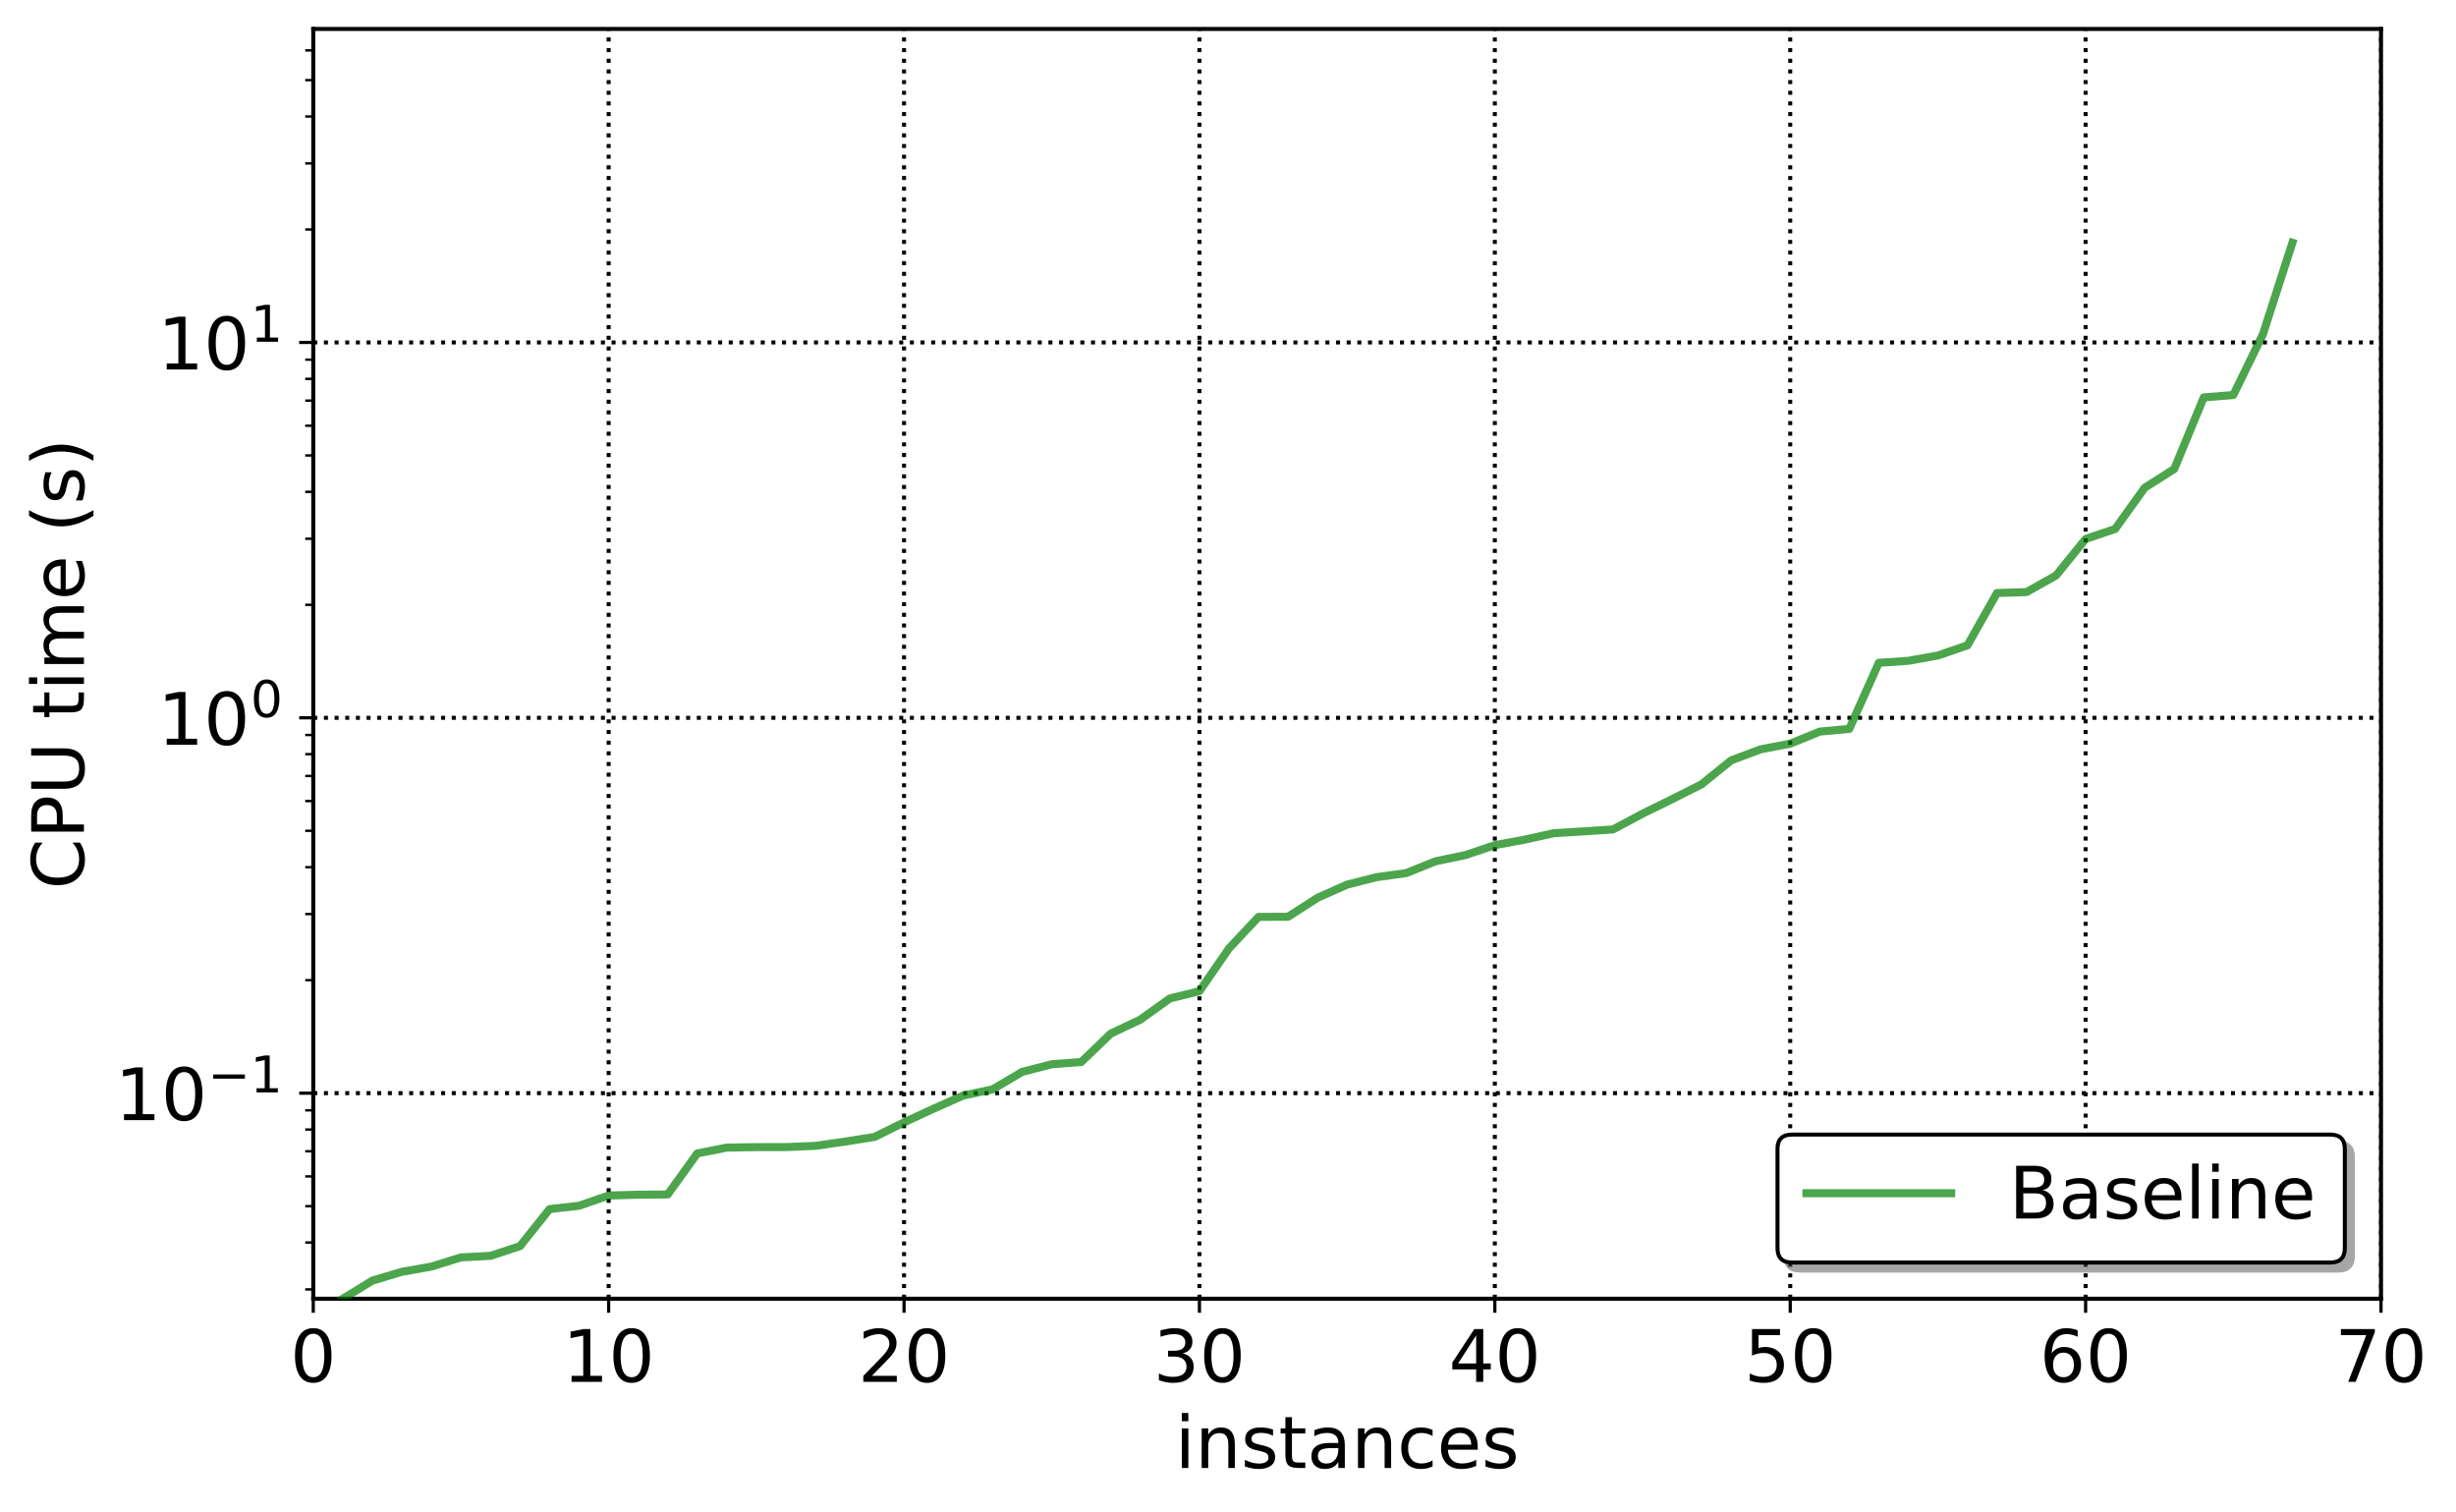
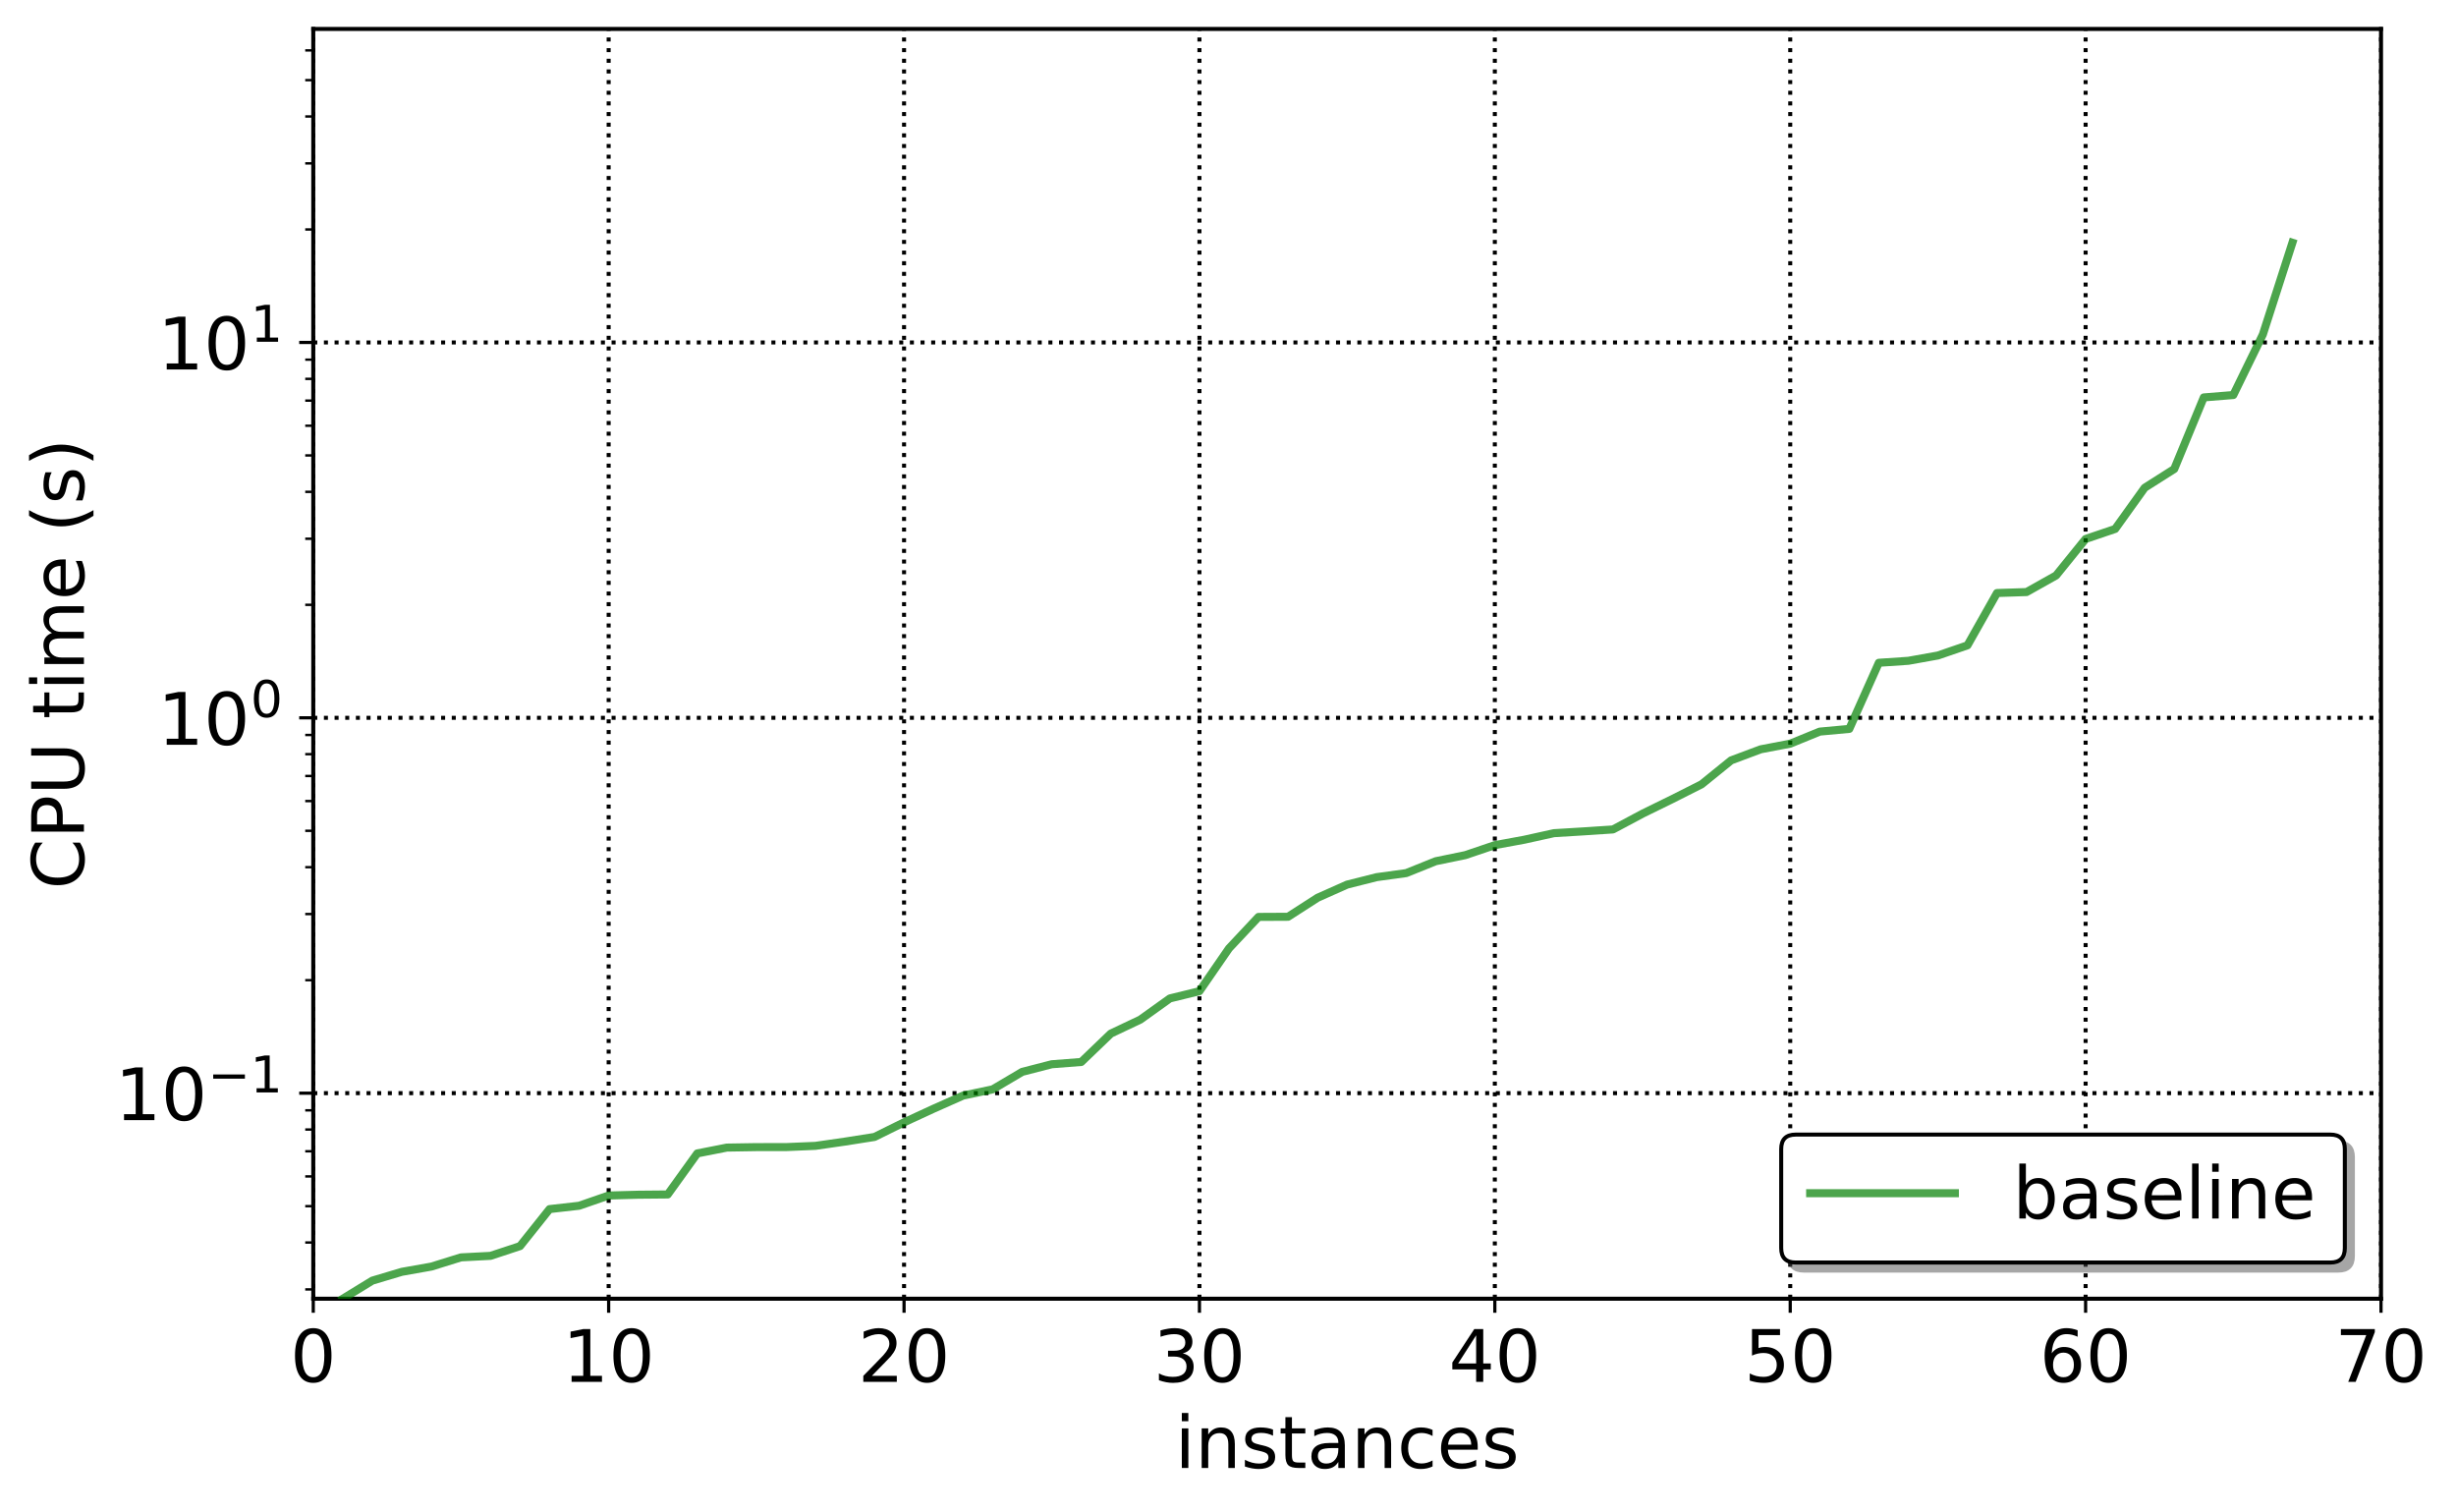
<svg xmlns="http://www.w3.org/2000/svg" xmlns:xlink="http://www.w3.org/1999/xlink" width="610.899pt" height="376.061pt" viewBox="0 0 610.899 376.061" version="1.1">
  <defs>
    <style type="text/css">*{stroke-linejoin: round; stroke-linecap: butt}</style>
  </defs>
  <g id="figure_1">
    <g id="patch_1">
      <path d="M 0 376.061  L 610.899 376.061  L 610.899 0  L 0 0  z " style="fill: #ffffff" />
    </g>
    <g id="axes_1">
      <g id="patch_2">
        <path d="M 77.921 323.02  L 592.247 323.02  L 592.247 7.2  L 77.921 7.2  z " style="fill: #ffffff" />
      </g>
      <g id="matplotlib.axis_1">
        <g id="xtick_1">
          <g id="line2d_1">
-             <path d="M 77.921 323.02  L 77.921 7.2  " clip-path="url(#p4e77ed7737)" style="fill: none; stroke-dasharray: 1,1.65; stroke-dashoffset: 0; stroke: #000000" />
+             <path d="M 77.921 323.02  L 77.921 7.2  " clip-path="url(#pea2ced99a5)" style="fill: none; stroke-dasharray: 1,1.65; stroke-dashoffset: 0; stroke: #000000" />
          </g>
          <g id="line2d_2">
            <defs>
-               <path id="m5b7784ff4d" d="M 0 0  L 0 3.5  " style="stroke: #000000; stroke-width: 0.8" />
+               <path id="m4c59e2d3a0" d="M 0 0  L 0 3.5  " style="stroke: #000000; stroke-width: 0.8" />
            </defs>
            <g>
-               <use xlink:href="#m5b7784ff4d" x="77.921" y="323.02" style="stroke: #000000; stroke-width: 0.8" />
+               <use xlink:href="#m4c59e2d3a0" x="77.921" y="323.02" style="stroke: #000000; stroke-width: 0.8" />
            </g>
          </g>
          <g id="text_1">
            <g transform="translate(72.19437 343.6973) scale(0.18 -0.18)">
              <defs>
                <path id="DejaVuSans-30" d="M 2034 4250  Q 1547 4250 1301 3770  Q 1056 3291 1056 2328  Q 1056 1369 1301 889  Q 1547 409 2034 409  Q 2525 409 2770 889  Q 3016 1369 3016 2328  Q 3016 3291 2770 3770  Q 2525 4250 2034 4250  z M 2034 4750  Q 2819 4750 3233 4129  Q 3647 3509 3647 2328  Q 3647 1150 3233 529  Q 2819 -91 2034 -91  Q 1250 -91 836 529  Q 422 1150 422 2328  Q 422 3509 836 4129  Q 1250 4750 2034 4750  z " transform="scale(0.015625)" />
              </defs>
              <use xlink:href="#DejaVuSans-30" />
            </g>
          </g>
        </g>
        <g id="xtick_2">
          <g id="line2d_3">
-             <path d="M 151.396 323.02  L 151.396 7.2  " clip-path="url(#p4e77ed7737)" style="fill: none; stroke-dasharray: 1,1.65; stroke-dashoffset: 0; stroke: #000000" />
+             <path d="M 151.396 323.02  L 151.396 7.2  " clip-path="url(#pea2ced99a5)" style="fill: none; stroke-dasharray: 1,1.65; stroke-dashoffset: 0; stroke: #000000" />
          </g>
          <g id="line2d_4">
            <g>
-               <use xlink:href="#m5b7784ff4d" x="151.396" y="323.02" style="stroke: #000000; stroke-width: 0.8" />
+               <use xlink:href="#m4c59e2d3a0" x="151.396" y="323.02" style="stroke: #000000; stroke-width: 0.8" />
            </g>
          </g>
          <g id="text_2">
            <g transform="translate(139.9433 343.6973) scale(0.18 -0.18)">
              <defs>
                <path id="DejaVuSans-31" d="M 794 531  L 1825 531  L 1825 4091  L 703 3866  L 703 4441  L 1819 4666  L 2450 4666  L 2450 531  L 3481 531  L 3481 0  L 794 0  L 794 531  z " transform="scale(0.015625)" />
              </defs>
              <use xlink:href="#DejaVuSans-31" />
              <use xlink:href="#DejaVuSans-30" x="63.623" />
            </g>
          </g>
        </g>
        <g id="xtick_3">
          <g id="line2d_5">
-             <path d="M 224.871 323.02  L 224.871 7.2  " clip-path="url(#p4e77ed7737)" style="fill: none; stroke-dasharray: 1,1.65; stroke-dashoffset: 0; stroke: #000000" />
+             <path d="M 224.871 323.02  L 224.871 7.2  " clip-path="url(#pea2ced99a5)" style="fill: none; stroke-dasharray: 1,1.65; stroke-dashoffset: 0; stroke: #000000" />
          </g>
          <g id="line2d_6">
            <g>
-               <use xlink:href="#m5b7784ff4d" x="224.871" y="323.02" style="stroke: #000000; stroke-width: 0.8" />
+               <use xlink:href="#m4c59e2d3a0" x="224.871" y="323.02" style="stroke: #000000; stroke-width: 0.8" />
            </g>
          </g>
          <g id="text_3">
            <g transform="translate(213.4184 343.6973) scale(0.18 -0.18)">
              <defs>
                <path id="DejaVuSans-32" d="M 1228 531  L 3431 531  L 3431 0  L 469 0  L 469 531  Q 828 903 1448 1529  Q 2069 2156 2228 2338  Q 2531 2678 2651 2914  Q 2772 3150 2772 3378  Q 2772 3750 2511 3984  Q 2250 4219 1831 4219  Q 1534 4219 1204 4116  Q 875 4013 500 3803  L 500 4441  Q 881 4594 1212 4672  Q 1544 4750 1819 4750  Q 2544 4750 2975 4387  Q 3406 4025 3406 3419  Q 3406 3131 3298 2873  Q 3191 2616 2906 2266  Q 2828 2175 2409 1742  Q 1991 1309 1228 531  z " transform="scale(0.015625)" />
              </defs>
              <use xlink:href="#DejaVuSans-32" />
              <use xlink:href="#DejaVuSans-30" x="63.623" />
            </g>
          </g>
        </g>
        <g id="xtick_4">
          <g id="line2d_7">
-             <path d="M 298.346 323.02  L 298.346 7.2  " clip-path="url(#p4e77ed7737)" style="fill: none; stroke-dasharray: 1,1.65; stroke-dashoffset: 0; stroke: #000000" />
+             <path d="M 298.346 323.02  L 298.346 7.2  " clip-path="url(#pea2ced99a5)" style="fill: none; stroke-dasharray: 1,1.65; stroke-dashoffset: 0; stroke: #000000" />
          </g>
          <g id="line2d_8">
            <g>
-               <use xlink:href="#m5b7784ff4d" x="298.346" y="323.02" style="stroke: #000000; stroke-width: 0.8" />
+               <use xlink:href="#m4c59e2d3a0" x="298.346" y="323.02" style="stroke: #000000; stroke-width: 0.8" />
            </g>
          </g>
          <g id="text_4">
            <g transform="translate(286.8935 343.6973) scale(0.18 -0.18)">
              <defs>
                <path id="DejaVuSans-33" d="M 2597 2516  Q 3050 2419 3304 2112  Q 3559 1806 3559 1356  Q 3559 666 3084 287  Q 2609 -91 1734 -91  Q 1441 -91 1130 -33  Q 819 25 488 141  L 488 750  Q 750 597 1062 519  Q 1375 441 1716 441  Q 2309 441 2620 675  Q 2931 909 2931 1356  Q 2931 1769 2642 2001  Q 2353 2234 1838 2234  L 1294 2234  L 1294 2753  L 1863 2753  Q 2328 2753 2575 2939  Q 2822 3125 2822 3475  Q 2822 3834 2567 4026  Q 2313 4219 1838 4219  Q 1578 4219 1281 4162  Q 984 4106 628 3988  L 628 4550  Q 988 4650 1302 4700  Q 1616 4750 1894 4750  Q 2613 4750 3031 4423  Q 3450 4097 3450 3541  Q 3450 3153 3228 2886  Q 3006 2619 2597 2516  z " transform="scale(0.015625)" />
              </defs>
              <use xlink:href="#DejaVuSans-33" />
              <use xlink:href="#DejaVuSans-30" x="63.623" />
            </g>
          </g>
        </g>
        <g id="xtick_5">
          <g id="line2d_9">
-             <path d="M 371.821 323.02  L 371.821 7.2  " clip-path="url(#p4e77ed7737)" style="fill: none; stroke-dasharray: 1,1.65; stroke-dashoffset: 0; stroke: #000000" />
+             <path d="M 371.821 323.02  L 371.821 7.2  " clip-path="url(#pea2ced99a5)" style="fill: none; stroke-dasharray: 1,1.65; stroke-dashoffset: 0; stroke: #000000" />
          </g>
          <g id="line2d_10">
            <g>
-               <use xlink:href="#m5b7784ff4d" x="371.821" y="323.02" style="stroke: #000000; stroke-width: 0.8" />
+               <use xlink:href="#m4c59e2d3a0" x="371.821" y="323.02" style="stroke: #000000; stroke-width: 0.8" />
            </g>
          </g>
          <g id="text_5">
            <g transform="translate(360.3686 343.6973) scale(0.18 -0.18)">
              <defs>
                <path id="DejaVuSans-34" d="M 2419 4116  L 825 1625  L 2419 1625  L 2419 4116  z M 2253 4666  L 3047 4666  L 3047 1625  L 3713 1625  L 3713 1100  L 3047 1100  L 3047 0  L 2419 0  L 2419 1100  L 313 1100  L 313 1709  L 2253 4666  z " transform="scale(0.015625)" />
              </defs>
              <use xlink:href="#DejaVuSans-34" />
              <use xlink:href="#DejaVuSans-30" x="63.623" />
            </g>
          </g>
        </g>
        <g id="xtick_6">
          <g id="line2d_11">
-             <path d="M 445.296 323.02  L 445.296 7.2  " clip-path="url(#p4e77ed7737)" style="fill: none; stroke-dasharray: 1,1.65; stroke-dashoffset: 0; stroke: #000000" />
+             <path d="M 445.296 323.02  L 445.296 7.2  " clip-path="url(#pea2ced99a5)" style="fill: none; stroke-dasharray: 1,1.65; stroke-dashoffset: 0; stroke: #000000" />
          </g>
          <g id="line2d_12">
            <g>
-               <use xlink:href="#m5b7784ff4d" x="445.296" y="323.02" style="stroke: #000000; stroke-width: 0.8" />
+               <use xlink:href="#m4c59e2d3a0" x="445.296" y="323.02" style="stroke: #000000; stroke-width: 0.8" />
            </g>
          </g>
          <g id="text_6">
            <g transform="translate(433.8438 343.6973) scale(0.18 -0.18)">
              <defs>
                <path id="DejaVuSans-35" d="M 691 4666  L 3169 4666  L 3169 4134  L 1269 4134  L 1269 2991  Q 1406 3038 1543 3061  Q 1681 3084 1819 3084  Q 2600 3084 3056 2656  Q 3513 2228 3513 1497  Q 3513 744 3044 326  Q 2575 -91 1722 -91  Q 1428 -91 1123 -41  Q 819 9 494 109  L 494 744  Q 775 591 1075 516  Q 1375 441 1709 441  Q 2250 441 2565 725  Q 2881 1009 2881 1497  Q 2881 1984 2565 2268  Q 2250 2553 1709 2553  Q 1456 2553 1204 2497  Q 953 2441 691 2322  L 691 4666  z " transform="scale(0.015625)" />
              </defs>
              <use xlink:href="#DejaVuSans-35" />
              <use xlink:href="#DejaVuSans-30" x="63.623" />
            </g>
          </g>
        </g>
        <g id="xtick_7">
          <g id="line2d_13">
-             <path d="M 518.771 323.02  L 518.771 7.2  " clip-path="url(#p4e77ed7737)" style="fill: none; stroke-dasharray: 1,1.65; stroke-dashoffset: 0; stroke: #000000" />
+             <path d="M 518.771 323.02  L 518.771 7.2  " clip-path="url(#pea2ced99a5)" style="fill: none; stroke-dasharray: 1,1.65; stroke-dashoffset: 0; stroke: #000000" />
          </g>
          <g id="line2d_14">
            <g>
-               <use xlink:href="#m5b7784ff4d" x="518.771" y="323.02" style="stroke: #000000; stroke-width: 0.8" />
+               <use xlink:href="#m4c59e2d3a0" x="518.771" y="323.02" style="stroke: #000000; stroke-width: 0.8" />
            </g>
          </g>
          <g id="text_7">
            <g transform="translate(507.3189 343.6973) scale(0.18 -0.18)">
              <defs>
                <path id="DejaVuSans-36" d="M 2113 2584  Q 1688 2584 1439 2293  Q 1191 2003 1191 1497  Q 1191 994 1439 701  Q 1688 409 2113 409  Q 2538 409 2786 701  Q 3034 994 3034 1497  Q 3034 2003 2786 2293  Q 2538 2584 2113 2584  z M 3366 4563  L 3366 3988  Q 3128 4100 2886 4159  Q 2644 4219 2406 4219  Q 1781 4219 1451 3797  Q 1122 3375 1075 2522  Q 1259 2794 1537 2939  Q 1816 3084 2150 3084  Q 2853 3084 3261 2657  Q 3669 2231 3669 1497  Q 3669 778 3244 343  Q 2819 -91 2113 -91  Q 1303 -91 875 529  Q 447 1150 447 2328  Q 447 3434 972 4092  Q 1497 4750 2381 4750  Q 2619 4750 2861 4703  Q 3103 4656 3366 4563  z " transform="scale(0.015625)" />
              </defs>
              <use xlink:href="#DejaVuSans-36" />
              <use xlink:href="#DejaVuSans-30" x="63.623" />
            </g>
          </g>
        </g>
        <g id="xtick_8">
          <g id="line2d_15">
-             <path d="M 592.247 323.02  L 592.247 7.2  " clip-path="url(#p4e77ed7737)" style="fill: none; stroke-dasharray: 1,1.65; stroke-dashoffset: 0; stroke: #000000" />
+             <path d="M 592.247 323.02  L 592.247 7.2  " clip-path="url(#pea2ced99a5)" style="fill: none; stroke-dasharray: 1,1.65; stroke-dashoffset: 0; stroke: #000000" />
          </g>
          <g id="line2d_16">
            <g>
-               <use xlink:href="#m5b7784ff4d" x="592.247" y="323.02" style="stroke: #000000; stroke-width: 0.8" />
+               <use xlink:href="#m4c59e2d3a0" x="592.247" y="323.02" style="stroke: #000000; stroke-width: 0.8" />
            </g>
          </g>
          <g id="text_8">
            <g transform="translate(580.794 343.6973) scale(0.18 -0.18)">
              <defs>
                <path id="DejaVuSans-37" d="M 525 4666  L 3525 4666  L 3525 4397  L 1831 0  L 1172 0  L 2766 4134  L 525 4134  L 525 4666  z " transform="scale(0.015625)" />
              </defs>
              <use xlink:href="#DejaVuSans-37" />
              <use xlink:href="#DejaVuSans-30" x="63.623" />
            </g>
          </g>
        </g>
        <g id="text_9">
          <g transform="translate(292.2689 365.1179) scale(0.18 -0.18)">
            <defs>
              <path id="DejaVuSans-69" d="M 603 3500  L 1178 3500  L 1178 0  L 603 0  L 603 3500  z M 603 4863  L 1178 4863  L 1178 4134  L 603 4134  L 603 4863  z " transform="scale(0.015625)" />
              <path id="DejaVuSans-6e" d="M 3513 2113  L 3513 0  L 2938 0  L 2938 2094  Q 2938 2591 2744 2837  Q 2550 3084 2163 3084  Q 1697 3084 1428 2787  Q 1159 2491 1159 1978  L 1159 0  L 581 0  L 581 3500  L 1159 3500  L 1159 2956  Q 1366 3272 1645 3428  Q 1925 3584 2291 3584  Q 2894 3584 3203 3211  Q 3513 2838 3513 2113  z " transform="scale(0.015625)" />
              <path id="DejaVuSans-73" d="M 2834 3397  L 2834 2853  Q 2591 2978 2328 3040  Q 2066 3103 1784 3103  Q 1356 3103 1142 2972  Q 928 2841 928 2578  Q 928 2378 1081 2264  Q 1234 2150 1697 2047  L 1894 2003  Q 2506 1872 2764 1633  Q 3022 1394 3022 966  Q 3022 478 2636 193  Q 2250 -91 1575 -91  Q 1294 -91 989 -36  Q 684 19 347 128  L 347 722  Q 666 556 975 473  Q 1284 391 1588 391  Q 1994 391 2212 530  Q 2431 669 2431 922  Q 2431 1156 2273 1281  Q 2116 1406 1581 1522  L 1381 1569  Q 847 1681 609 1914  Q 372 2147 372 2553  Q 372 3047 722 3315  Q 1072 3584 1716 3584  Q 2034 3584 2315 3537  Q 2597 3491 2834 3397  z " transform="scale(0.015625)" />
              <path id="DejaVuSans-74" d="M 1172 4494  L 1172 3500  L 2356 3500  L 2356 3053  L 1172 3053  L 1172 1153  Q 1172 725 1289 603  Q 1406 481 1766 481  L 2356 481  L 2356 0  L 1766 0  Q 1100 0 847 248  Q 594 497 594 1153  L 594 3053  L 172 3053  L 172 3500  L 594 3500  L 594 4494  L 1172 4494  z " transform="scale(0.015625)" />
              <path id="DejaVuSans-61" d="M 2194 1759  Q 1497 1759 1228 1600  Q 959 1441 959 1056  Q 959 750 1161 570  Q 1363 391 1709 391  Q 2188 391 2477 730  Q 2766 1069 2766 1631  L 2766 1759  L 2194 1759  z M 3341 1997  L 3341 0  L 2766 0  L 2766 531  Q 2569 213 2275 61  Q 1981 -91 1556 -91  Q 1019 -91 701 211  Q 384 513 384 1019  Q 384 1609 779 1909  Q 1175 2209 1959 2209  L 2766 2209  L 2766 2266  Q 2766 2663 2505 2880  Q 2244 3097 1772 3097  Q 1472 3097 1187 3025  Q 903 2953 641 2809  L 641 3341  Q 956 3463 1253 3523  Q 1550 3584 1831 3584  Q 2591 3584 2966 3190  Q 3341 2797 3341 1997  z " transform="scale(0.015625)" />
              <path id="DejaVuSans-63" d="M 3122 3366  L 3122 2828  Q 2878 2963 2633 3030  Q 2388 3097 2138 3097  Q 1578 3097 1268 2742  Q 959 2388 959 1747  Q 959 1106 1268 751  Q 1578 397 2138 397  Q 2388 397 2633 464  Q 2878 531 3122 666  L 3122 134  Q 2881 22 2623 -34  Q 2366 -91 2075 -91  Q 1284 -91 818 406  Q 353 903 353 1747  Q 353 2603 823 3093  Q 1294 3584 2113 3584  Q 2378 3584 2631 3529  Q 2884 3475 3122 3366  z " transform="scale(0.015625)" />
              <path id="DejaVuSans-65" d="M 3597 1894  L 3597 1613  L 953 1613  Q 991 1019 1311 708  Q 1631 397 2203 397  Q 2534 397 2845 478  Q 3156 559 3463 722  L 3463 178  Q 3153 47 2828 -22  Q 2503 -91 2169 -91  Q 1331 -91 842 396  Q 353 884 353 1716  Q 353 2575 817 3079  Q 1281 3584 2069 3584  Q 2775 3584 3186 3129  Q 3597 2675 3597 1894  z M 3022 2063  Q 3016 2534 2758 2815  Q 2500 3097 2075 3097  Q 1594 3097 1305 2825  Q 1016 2553 972 2059  L 3022 2063  z " transform="scale(0.015625)" />
            </defs>
            <use xlink:href="#DejaVuSans-69" />
            <use xlink:href="#DejaVuSans-6e" x="27.783" />
            <use xlink:href="#DejaVuSans-73" x="91.162" />
            <use xlink:href="#DejaVuSans-74" x="143.262" />
            <use xlink:href="#DejaVuSans-61" x="182.471" />
            <use xlink:href="#DejaVuSans-6e" x="243.75" />
            <use xlink:href="#DejaVuSans-63" x="307.129" />
            <use xlink:href="#DejaVuSans-65" x="362.109" />
            <use xlink:href="#DejaVuSans-73" x="423.633" />
          </g>
        </g>
      </g>
      <g id="matplotlib.axis_2">
        <g id="ytick_1">
          <g id="line2d_17">
-             <path d="M 77.921 271.892  L 592.247 271.892  " clip-path="url(#p4e77ed7737)" style="fill: none; stroke-dasharray: 1,1.65; stroke-dashoffset: 0; stroke: #000000" />
+             <path d="M 77.921 271.892  L 592.247 271.892  " clip-path="url(#pea2ced99a5)" style="fill: none; stroke-dasharray: 1,1.65; stroke-dashoffset: 0; stroke: #000000" />
          </g>
          <g id="line2d_18">
            <defs>
-               <path id="m43efa3f0d7" d="M 0 0  L -3.5 0  " style="stroke: #000000; stroke-width: 0.8" />
+               <path id="m8c44d05970" d="M 0 0  L -3.5 0  " style="stroke: #000000; stroke-width: 0.8" />
            </defs>
            <g>
-               <use xlink:href="#m43efa3f0d7" x="77.921" y="271.892" style="stroke: #000000; stroke-width: 0.8" />
+               <use xlink:href="#m8c44d05970" x="77.921" y="271.892" style="stroke: #000000; stroke-width: 0.8" />
            </g>
          </g>
          <g id="text_10">
            <g transform="translate(28.62063 278.7305) scale(0.18 -0.18)">
              <defs>
                <path id="DejaVuSans-2212" d="M 678 2272  L 4684 2272  L 4684 1741  L 678 1741  L 678 2272  z " transform="scale(0.015625)" />
              </defs>
              <use xlink:href="#DejaVuSans-31" transform="translate(0 0.684375)" />
              <use xlink:href="#DejaVuSans-30" transform="translate(63.62305 0.684375)" />
              <use xlink:href="#DejaVuSans-2212" transform="translate(128.2031 38.96563) scale(0.7)" />
              <use xlink:href="#DejaVuSans-31" transform="translate(186.8555 38.96563) scale(0.7)" />
            </g>
          </g>
        </g>
        <g id="ytick_2">
          <g id="line2d_19">
-             <path d="M 77.921 178.536  L 592.247 178.536  " clip-path="url(#p4e77ed7737)" style="fill: none; stroke-dasharray: 1,1.65; stroke-dashoffset: 0; stroke: #000000" />
+             <path d="M 77.921 178.536  L 592.247 178.536  " clip-path="url(#pea2ced99a5)" style="fill: none; stroke-dasharray: 1,1.65; stroke-dashoffset: 0; stroke: #000000" />
          </g>
          <g id="line2d_20">
            <g>
-               <use xlink:href="#m43efa3f0d7" x="77.921" y="178.536" style="stroke: #000000; stroke-width: 0.8" />
+               <use xlink:href="#m8c44d05970" x="77.921" y="178.536" style="stroke: #000000; stroke-width: 0.8" />
            </g>
          </g>
          <g id="text_11">
            <g transform="translate(39.24063 185.3742) scale(0.18 -0.18)">
              <use xlink:href="#DejaVuSans-31" transform="translate(0 0.765625)" />
              <use xlink:href="#DejaVuSans-30" transform="translate(63.62305 0.765625)" />
              <use xlink:href="#DejaVuSans-30" transform="translate(128.2031 39.04688) scale(0.7)" />
            </g>
          </g>
        </g>
        <g id="ytick_3">
          <g id="line2d_21">
-             <path d="M 77.921 85.179  L 592.247 85.179  " clip-path="url(#p4e77ed7737)" style="fill: none; stroke-dasharray: 1,1.65; stroke-dashoffset: 0; stroke: #000000" />
+             <path d="M 77.921 85.179  L 592.247 85.179  " clip-path="url(#pea2ced99a5)" style="fill: none; stroke-dasharray: 1,1.65; stroke-dashoffset: 0; stroke: #000000" />
          </g>
          <g id="line2d_22">
            <g>
-               <use xlink:href="#m43efa3f0d7" x="77.921" y="85.179" style="stroke: #000000; stroke-width: 0.8" />
+               <use xlink:href="#m8c44d05970" x="77.921" y="85.179" style="stroke: #000000; stroke-width: 0.8" />
            </g>
          </g>
          <g id="text_12">
            <g transform="translate(39.24063 92.01799) scale(0.18 -0.18)">
              <use xlink:href="#DejaVuSans-31" transform="translate(0 0.684375)" />
              <use xlink:href="#DejaVuSans-30" transform="translate(63.62305 0.684375)" />
              <use xlink:href="#DejaVuSans-31" transform="translate(128.2031 38.96563) scale(0.7)" />
            </g>
          </g>
        </g>
        <g id="ytick_4">
          <g id="line2d_23">
            <defs>
-               <path id="md27902ca6d" d="M 0 0  L -2 0  " style="stroke: #000000; stroke-width: 0.6" />
+               <path id="m87401c8f02" d="M 0 0  L -2 0  " style="stroke: #000000; stroke-width: 0.6" />
            </defs>
            <g>
-               <use xlink:href="#md27902ca6d" x="77.921" y="320.706" style="stroke: #000000; stroke-width: 0.6" />
+               <use xlink:href="#m87401c8f02" x="77.921" y="320.706" style="stroke: #000000; stroke-width: 0.6" />
            </g>
          </g>
        </g>
        <g id="ytick_5">
          <g id="line2d_24">
            <g>
-               <use xlink:href="#md27902ca6d" x="77.921" y="309.042" style="stroke: #000000; stroke-width: 0.6" />
+               <use xlink:href="#m87401c8f02" x="77.921" y="309.042" style="stroke: #000000; stroke-width: 0.6" />
            </g>
          </g>
        </g>
        <g id="ytick_6">
          <g id="line2d_25">
            <g>
-               <use xlink:href="#md27902ca6d" x="77.921" y="299.995" style="stroke: #000000; stroke-width: 0.6" />
+               <use xlink:href="#m87401c8f02" x="77.921" y="299.995" style="stroke: #000000; stroke-width: 0.6" />
            </g>
          </g>
        </g>
        <g id="ytick_7">
          <g id="line2d_26">
            <g>
-               <use xlink:href="#md27902ca6d" x="77.921" y="292.603" style="stroke: #000000; stroke-width: 0.6" />
+               <use xlink:href="#m87401c8f02" x="77.921" y="292.603" style="stroke: #000000; stroke-width: 0.6" />
            </g>
          </g>
        </g>
        <g id="ytick_8">
          <g id="line2d_27">
            <g>
-               <use xlink:href="#md27902ca6d" x="77.921" y="286.353" style="stroke: #000000; stroke-width: 0.6" />
+               <use xlink:href="#m87401c8f02" x="77.921" y="286.353" style="stroke: #000000; stroke-width: 0.6" />
            </g>
          </g>
        </g>
        <g id="ytick_9">
          <g id="line2d_28">
            <g>
-               <use xlink:href="#md27902ca6d" x="77.921" y="280.939" style="stroke: #000000; stroke-width: 0.6" />
+               <use xlink:href="#m87401c8f02" x="77.921" y="280.939" style="stroke: #000000; stroke-width: 0.6" />
            </g>
          </g>
        </g>
        <g id="ytick_10">
          <g id="line2d_29">
            <g>
-               <use xlink:href="#md27902ca6d" x="77.921" y="276.164" style="stroke: #000000; stroke-width: 0.6" />
+               <use xlink:href="#m87401c8f02" x="77.921" y="276.164" style="stroke: #000000; stroke-width: 0.6" />
            </g>
          </g>
        </g>
        <g id="ytick_11">
          <g id="line2d_30">
            <g>
-               <use xlink:href="#md27902ca6d" x="77.921" y="243.789" style="stroke: #000000; stroke-width: 0.6" />
+               <use xlink:href="#m87401c8f02" x="77.921" y="243.789" style="stroke: #000000; stroke-width: 0.6" />
            </g>
          </g>
        </g>
        <g id="ytick_12">
          <g id="line2d_31">
            <g>
-               <use xlink:href="#md27902ca6d" x="77.921" y="227.35" style="stroke: #000000; stroke-width: 0.6" />
+               <use xlink:href="#m87401c8f02" x="77.921" y="227.35" style="stroke: #000000; stroke-width: 0.6" />
            </g>
          </g>
        </g>
        <g id="ytick_13">
          <g id="line2d_32">
            <g>
-               <use xlink:href="#md27902ca6d" x="77.921" y="215.686" style="stroke: #000000; stroke-width: 0.6" />
+               <use xlink:href="#m87401c8f02" x="77.921" y="215.686" style="stroke: #000000; stroke-width: 0.6" />
            </g>
          </g>
        </g>
        <g id="ytick_14">
          <g id="line2d_33">
            <g>
-               <use xlink:href="#md27902ca6d" x="77.921" y="206.639" style="stroke: #000000; stroke-width: 0.6" />
+               <use xlink:href="#m87401c8f02" x="77.921" y="206.639" style="stroke: #000000; stroke-width: 0.6" />
            </g>
          </g>
        </g>
        <g id="ytick_15">
          <g id="line2d_34">
            <g>
-               <use xlink:href="#md27902ca6d" x="77.921" y="199.247" style="stroke: #000000; stroke-width: 0.6" />
+               <use xlink:href="#m87401c8f02" x="77.921" y="199.247" style="stroke: #000000; stroke-width: 0.6" />
            </g>
          </g>
        </g>
        <g id="ytick_16">
          <g id="line2d_35">
            <g>
-               <use xlink:href="#md27902ca6d" x="77.921" y="192.997" style="stroke: #000000; stroke-width: 0.6" />
+               <use xlink:href="#m87401c8f02" x="77.921" y="192.997" style="stroke: #000000; stroke-width: 0.6" />
            </g>
          </g>
        </g>
        <g id="ytick_17">
          <g id="line2d_36">
            <g>
-               <use xlink:href="#md27902ca6d" x="77.921" y="187.583" style="stroke: #000000; stroke-width: 0.6" />
+               <use xlink:href="#m87401c8f02" x="77.921" y="187.583" style="stroke: #000000; stroke-width: 0.6" />
            </g>
          </g>
        </g>
        <g id="ytick_18">
          <g id="line2d_37">
            <g>
-               <use xlink:href="#md27902ca6d" x="77.921" y="182.807" style="stroke: #000000; stroke-width: 0.6" />
+               <use xlink:href="#m87401c8f02" x="77.921" y="182.807" style="stroke: #000000; stroke-width: 0.6" />
            </g>
          </g>
        </g>
        <g id="ytick_19">
          <g id="line2d_38">
            <g>
-               <use xlink:href="#md27902ca6d" x="77.921" y="150.433" style="stroke: #000000; stroke-width: 0.6" />
+               <use xlink:href="#m87401c8f02" x="77.921" y="150.433" style="stroke: #000000; stroke-width: 0.6" />
            </g>
          </g>
        </g>
        <g id="ytick_20">
          <g id="line2d_39">
            <g>
-               <use xlink:href="#md27902ca6d" x="77.921" y="133.993" style="stroke: #000000; stroke-width: 0.6" />
+               <use xlink:href="#m87401c8f02" x="77.921" y="133.993" style="stroke: #000000; stroke-width: 0.6" />
            </g>
          </g>
        </g>
        <g id="ytick_21">
          <g id="line2d_40">
            <g>
-               <use xlink:href="#md27902ca6d" x="77.921" y="122.33" style="stroke: #000000; stroke-width: 0.6" />
+               <use xlink:href="#m87401c8f02" x="77.921" y="122.33" style="stroke: #000000; stroke-width: 0.6" />
            </g>
          </g>
        </g>
        <g id="ytick_22">
          <g id="line2d_41">
            <g>
-               <use xlink:href="#md27902ca6d" x="77.921" y="113.282" style="stroke: #000000; stroke-width: 0.6" />
+               <use xlink:href="#m87401c8f02" x="77.921" y="113.282" style="stroke: #000000; stroke-width: 0.6" />
            </g>
          </g>
        </g>
        <g id="ytick_23">
          <g id="line2d_42">
            <g>
-               <use xlink:href="#md27902ca6d" x="77.921" y="105.89" style="stroke: #000000; stroke-width: 0.6" />
+               <use xlink:href="#m87401c8f02" x="77.921" y="105.89" style="stroke: #000000; stroke-width: 0.6" />
            </g>
          </g>
        </g>
        <g id="ytick_24">
          <g id="line2d_43">
            <g>
-               <use xlink:href="#md27902ca6d" x="77.921" y="99.64" style="stroke: #000000; stroke-width: 0.6" />
+               <use xlink:href="#m87401c8f02" x="77.921" y="99.64" style="stroke: #000000; stroke-width: 0.6" />
            </g>
          </g>
        </g>
        <g id="ytick_25">
          <g id="line2d_44">
            <g>
-               <use xlink:href="#md27902ca6d" x="77.921" y="94.227" style="stroke: #000000; stroke-width: 0.6" />
+               <use xlink:href="#m87401c8f02" x="77.921" y="94.227" style="stroke: #000000; stroke-width: 0.6" />
            </g>
          </g>
        </g>
        <g id="ytick_26">
          <g id="line2d_45">
            <g>
-               <use xlink:href="#md27902ca6d" x="77.921" y="89.451" style="stroke: #000000; stroke-width: 0.6" />
+               <use xlink:href="#m87401c8f02" x="77.921" y="89.451" style="stroke: #000000; stroke-width: 0.6" />
            </g>
          </g>
        </g>
        <g id="ytick_27">
          <g id="line2d_46">
            <g>
-               <use xlink:href="#md27902ca6d" x="77.921" y="57.076" style="stroke: #000000; stroke-width: 0.6" />
+               <use xlink:href="#m87401c8f02" x="77.921" y="57.076" style="stroke: #000000; stroke-width: 0.6" />
            </g>
          </g>
        </g>
        <g id="ytick_28">
          <g id="line2d_47">
            <g>
-               <use xlink:href="#md27902ca6d" x="77.921" y="40.637" style="stroke: #000000; stroke-width: 0.6" />
+               <use xlink:href="#m87401c8f02" x="77.921" y="40.637" style="stroke: #000000; stroke-width: 0.6" />
            </g>
          </g>
        </g>
        <g id="ytick_29">
          <g id="line2d_48">
            <g>
-               <use xlink:href="#md27902ca6d" x="77.921" y="28.973" style="stroke: #000000; stroke-width: 0.6" />
+               <use xlink:href="#m87401c8f02" x="77.921" y="28.973" style="stroke: #000000; stroke-width: 0.6" />
            </g>
          </g>
        </g>
        <g id="ytick_30">
          <g id="line2d_49">
            <g>
-               <use xlink:href="#md27902ca6d" x="77.921" y="19.926" style="stroke: #000000; stroke-width: 0.6" />
+               <use xlink:href="#m87401c8f02" x="77.921" y="19.926" style="stroke: #000000; stroke-width: 0.6" />
            </g>
          </g>
        </g>
        <g id="ytick_31">
          <g id="line2d_50">
            <g>
-               <use xlink:href="#md27902ca6d" x="77.921" y="12.534" style="stroke: #000000; stroke-width: 0.6" />
+               <use xlink:href="#m87401c8f02" x="77.921" y="12.534" style="stroke: #000000; stroke-width: 0.6" />
            </g>
          </g>
        </g>
        <g id="text_13">
          <g transform="translate(20.87719 221.173) rotate(-90) scale(0.18 -0.18)">
            <defs>
              <path id="DejaVuSans-43" d="M 4122 4306  L 4122 3641  Q 3803 3938 3442 4084  Q 3081 4231 2675 4231  Q 1875 4231 1450 3742  Q 1025 3253 1025 2328  Q 1025 1406 1450 917  Q 1875 428 2675 428  Q 3081 428 3442 575  Q 3803 722 4122 1019  L 4122 359  Q 3791 134 3420 21  Q 3050 -91 2638 -91  Q 1578 -91 968 557  Q 359 1206 359 2328  Q 359 3453 968 4101  Q 1578 4750 2638 4750  Q 3056 4750 3426 4639  Q 3797 4528 4122 4306  z " transform="scale(0.015625)" />
              <path id="DejaVuSans-50" d="M 1259 4147  L 1259 2394  L 2053 2394  Q 2494 2394 2734 2622  Q 2975 2850 2975 3272  Q 2975 3691 2734 3919  Q 2494 4147 2053 4147  L 1259 4147  z M 628 4666  L 2053 4666  Q 2838 4666 3239 4311  Q 3641 3956 3641 3272  Q 3641 2581 3239 2228  Q 2838 1875 2053 1875  L 1259 1875  L 1259 0  L 628 0  L 628 4666  z " transform="scale(0.015625)" />
              <path id="DejaVuSans-55" d="M 556 4666  L 1191 4666  L 1191 1831  Q 1191 1081 1462 751  Q 1734 422 2344 422  Q 2950 422 3222 751  Q 3494 1081 3494 1831  L 3494 4666  L 4128 4666  L 4128 1753  Q 4128 841 3676 375  Q 3225 -91 2344 -91  Q 1459 -91 1007 375  Q 556 841 556 1753  L 556 4666  z " transform="scale(0.015625)" />
              <path id="DejaVuSans-20" transform="scale(0.015625)" />
              <path id="DejaVuSans-6d" d="M 3328 2828  Q 3544 3216 3844 3400  Q 4144 3584 4550 3584  Q 5097 3584 5394 3201  Q 5691 2819 5691 2113  L 5691 0  L 5113 0  L 5113 2094  Q 5113 2597 4934 2840  Q 4756 3084 4391 3084  Q 3944 3084 3684 2787  Q 3425 2491 3425 1978  L 3425 0  L 2847 0  L 2847 2094  Q 2847 2600 2669 2842  Q 2491 3084 2119 3084  Q 1678 3084 1418 2786  Q 1159 2488 1159 1978  L 1159 0  L 581 0  L 581 3500  L 1159 3500  L 1159 2956  Q 1356 3278 1631 3431  Q 1906 3584 2284 3584  Q 2666 3584 2933 3390  Q 3200 3197 3328 2828  z " transform="scale(0.015625)" />
              <path id="DejaVuSans-28" d="M 1984 4856  Q 1566 4138 1362 3434  Q 1159 2731 1159 2009  Q 1159 1288 1364 580  Q 1569 -128 1984 -844  L 1484 -844  Q 1016 -109 783 600  Q 550 1309 550 2009  Q 550 2706 781 3412  Q 1013 4119 1484 4856  L 1984 4856  z " transform="scale(0.015625)" />
              <path id="DejaVuSans-29" d="M 513 4856  L 1013 4856  Q 1481 4119 1714 3412  Q 1947 2706 1947 2009  Q 1947 1309 1714 600  Q 1481 -109 1013 -844  L 513 -844  Q 928 -128 1133 580  Q 1338 1288 1338 2009  Q 1338 2731 1133 3434  Q 928 4138 513 4856  z " transform="scale(0.015625)" />
            </defs>
            <use xlink:href="#DejaVuSans-43" />
            <use xlink:href="#DejaVuSans-50" x="69.824" />
            <use xlink:href="#DejaVuSans-55" x="130.127" />
            <use xlink:href="#DejaVuSans-20" x="203.32" />
            <use xlink:href="#DejaVuSans-74" x="235.107" />
            <use xlink:href="#DejaVuSans-69" x="274.316" />
            <use xlink:href="#DejaVuSans-6d" x="302.1" />
            <use xlink:href="#DejaVuSans-65" x="399.512" />
            <use xlink:href="#DejaVuSans-20" x="461.035" />
            <use xlink:href="#DejaVuSans-28" x="492.822" />
            <use xlink:href="#DejaVuSans-73" x="531.836" />
            <use xlink:href="#DejaVuSans-29" x="583.936" />
          </g>
        </g>
      </g>
      <g id="patch_3">
        <path d="M 77.921 323.02  L 77.921 7.2  " style="fill: none; stroke: #000000; stroke-linejoin: miter; stroke-linecap: square" />
      </g>
      <g id="patch_4">
        <path d="M 592.247 323.02  L 592.247 7.2  " style="fill: none; stroke: #000000; stroke-linejoin: miter; stroke-linecap: square" />
      </g>
      <g id="patch_5">
        <path d="M 77.921 323.02  L 592.247 323.02  " style="fill: none; stroke: #000000; stroke-linejoin: miter; stroke-linecap: square" />
      </g>
      <g id="patch_6">
        <path d="M 77.921 7.2  L 592.247 7.2  " style="fill: none; stroke: #000000; stroke-linejoin: miter; stroke-linecap: square" />
      </g>
      <g id="line2d_51">
-         <path d="M 85.268 323.02  L 92.616 318.52  L 99.963 316.328  L 107.311 315.024  L 114.658 312.74  L 122.006 312.359  L 129.353 309.936  L 136.701 300.729  L 144.048 299.897  L 151.396 297.353  L 158.743 297.155  L 166.091 297.089  L 173.438 286.882  L 180.786 285.432  L 188.133 285.314  L 195.481 285.31  L 202.828 285.002  L 210.176 283.941  L 217.523 282.785  L 224.871 279.149  L 232.218 275.759  L 239.566 272.495  L 246.913 270.944  L 254.261 266.596  L 261.608 264.704  L 268.956 264.136  L 276.303 257.076  L 283.651 253.596  L 290.998 248.33  L 298.346 246.531  L 305.694 235.887  L 313.041 228.057  L 320.389 228.02  L 327.736 223.292  L 335.084 220.019  L 342.431 218.167  L 349.779 217.158  L 357.126 214.203  L 364.474 212.692  L 371.821 210.206  L 379.169 208.853  L 386.516 207.229  L 393.864 206.785  L 401.211 206.301  L 408.559 202.379  L 415.906 198.779  L 423.254 195.071  L 430.601 189.12  L 437.949 186.371  L 445.296 184.966  L 452.644 181.967  L 459.991 181.292  L 467.339 164.848  L 474.686 164.355  L 482.034 163.037  L 489.381 160.511  L 496.729 147.498  L 504.076 147.26  L 511.424 143.135  L 518.771 134.054  L 526.119 131.561  L 533.466 121.315  L 540.814 116.654  L 548.161 98.845  L 555.509 98.253  L 562.856 83.192  L 570.204 60.376  " clip-path="url(#p4e77ed7737)" style="fill: none; stroke: #008000; stroke-opacity: 0.7; stroke-width: 2; stroke-linecap: square" />
+         <path d="M 85.268 323.02  L 92.616 318.52  L 99.963 316.328  L 107.311 315.024  L 114.658 312.74  L 122.006 312.359  L 129.353 309.936  L 136.701 300.729  L 144.048 299.897  L 151.396 297.353  L 158.743 297.155  L 166.091 297.089  L 173.438 286.882  L 180.786 285.432  L 188.133 285.314  L 195.481 285.31  L 202.828 285.002  L 210.176 283.941  L 217.523 282.785  L 224.871 279.149  L 232.218 275.759  L 239.566 272.495  L 246.913 270.944  L 254.261 266.596  L 261.608 264.704  L 268.956 264.136  L 276.303 257.076  L 283.651 253.596  L 290.998 248.33  L 298.346 246.531  L 305.694 235.887  L 313.041 228.057  L 320.389 228.02  L 327.736 223.292  L 335.084 220.019  L 342.431 218.167  L 349.779 217.158  L 357.126 214.203  L 364.474 212.692  L 371.821 210.206  L 379.169 208.853  L 386.516 207.229  L 393.864 206.785  L 401.211 206.301  L 408.559 202.379  L 415.906 198.779  L 423.254 195.071  L 430.601 189.12  L 437.949 186.371  L 445.296 184.966  L 452.644 181.967  L 459.991 181.292  L 467.339 164.848  L 474.686 164.355  L 482.034 163.037  L 489.381 160.511  L 496.729 147.498  L 504.076 147.26  L 511.424 143.135  L 518.771 134.054  L 526.119 131.561  L 533.466 121.315  L 540.814 116.654  L 548.161 98.845  L 555.509 98.253  L 562.856 83.192  L 570.204 60.376  " clip-path="url(#pea2ced99a5)" style="fill: none; stroke: #008000; stroke-opacity: 0.7; stroke-width: 2; stroke-linecap: square" />
      </g>
      <g id="legend_1">
        <g id="patch_7">
-           <path d="M 447.729 316.02  L 581.647 316.02  Q 585.247 316.02 585.247 312.42  L 585.247 287.799  Q 585.247 284.199 581.647 284.199  L 447.729 284.199  Q 444.129 284.199 444.129 287.799  L 444.129 312.42  Q 444.129 316.02 447.729 316.02  z " style="fill: #4d4d4d; opacity: 0.5; stroke: #4d4d4d; stroke-linejoin: miter" />
+           <path d="M 448.652 316.02  L 581.647 316.02  Q 585.247 316.02 585.247 312.42  L 585.247 287.799  Q 585.247 284.199 581.647 284.199  L 448.652 284.199  Q 445.052 284.199 445.052 287.799  L 445.052 312.42  Q 445.052 316.02 448.652 316.02  z " style="fill: #4d4d4d; opacity: 0.5; stroke: #4d4d4d; stroke-linejoin: miter" />
        </g>
        <g id="patch_8">
-           <path d="M 445.729 314.02  L 579.647 314.02  Q 583.247 314.02 583.247 310.42  L 583.247 285.799  Q 583.247 282.199 579.647 282.199  L 445.729 282.199  Q 442.129 282.199 442.129 285.799  L 442.129 310.42  Q 442.129 314.02 445.729 314.02  z " style="fill: #ffffff; stroke: #000000; stroke-linejoin: miter" />
+           <path d="M 446.652 314.02  L 579.647 314.02  Q 583.247 314.02 583.247 310.42  L 583.247 285.799  Q 583.247 282.199 579.647 282.199  L 446.652 282.199  Q 443.052 282.199 443.052 285.799  L 443.052 310.42  Q 443.052 314.02 446.652 314.02  z " style="fill: #ffffff; stroke: #000000; stroke-linejoin: miter" />
        </g>
        <g id="line2d_52">
-           <path d="M 449.329 296.777  L 467.329 296.777  L 485.329 296.777  " style="fill: none; stroke: #008000; stroke-opacity: 0.7; stroke-width: 2; stroke-linecap: square" />
+           <path d="M 450.252 296.777  L 468.252 296.777  L 486.252 296.777  " style="fill: none; stroke: #008000; stroke-opacity: 0.7; stroke-width: 2; stroke-linecap: square" />
        </g>
        <g id="text_14">
-           <g transform="translate(499.7293 303.0767) scale(0.18 -0.18)">
+           <g transform="translate(500.6518 303.0767) scale(0.18 -0.18)">
            <defs>
-               <path id="DejaVuSans-42" d="M 1259 2228  L 1259 519  L 2272 519  Q 2781 519 3026 730  Q 3272 941 3272 1375  Q 3272 1813 3026 2020  Q 2781 2228 2272 2228  L 1259 2228  z M 1259 4147  L 1259 2741  L 2194 2741  Q 2656 2741 2882 2914  Q 3109 3088 3109 3444  Q 3109 3797 2882 3972  Q 2656 4147 2194 4147  L 1259 4147  z M 628 4666  L 2241 4666  Q 2963 4666 3353 4366  Q 3744 4066 3744 3513  Q 3744 3084 3544 2831  Q 3344 2578 2956 2516  Q 3422 2416 3680 2098  Q 3938 1781 3938 1306  Q 3938 681 3513 340  Q 3088 0 2303 0  L 628 0  L 628 4666  z " transform="scale(0.015625)" />
+               <path id="DejaVuSans-62" d="M 3116 1747  Q 3116 2381 2855 2742  Q 2594 3103 2138 3103  Q 1681 3103 1420 2742  Q 1159 2381 1159 1747  Q 1159 1113 1420 752  Q 1681 391 2138 391  Q 2594 391 2855 752  Q 3116 1113 3116 1747  z M 1159 2969  Q 1341 3281 1617 3432  Q 1894 3584 2278 3584  Q 2916 3584 3314 3078  Q 3713 2572 3713 1747  Q 3713 922 3314 415  Q 2916 -91 2278 -91  Q 1894 -91 1617 61  Q 1341 213 1159 525  L 1159 0  L 581 0  L 581 4863  L 1159 4863  L 1159 2969  z " transform="scale(0.015625)" />
              <path id="DejaVuSans-6c" d="M 603 4863  L 1178 4863  L 1178 0  L 603 0  L 603 4863  z " transform="scale(0.015625)" />
            </defs>
-             <use xlink:href="#DejaVuSans-42" />
-             <use xlink:href="#DejaVuSans-61" x="68.604" />
-             <use xlink:href="#DejaVuSans-73" x="129.883" />
-             <use xlink:href="#DejaVuSans-65" x="181.982" />
-             <use xlink:href="#DejaVuSans-6c" x="243.506" />
-             <use xlink:href="#DejaVuSans-69" x="271.289" />
-             <use xlink:href="#DejaVuSans-6e" x="299.072" />
-             <use xlink:href="#DejaVuSans-65" x="362.451" />
+             <use xlink:href="#DejaVuSans-62" />
+             <use xlink:href="#DejaVuSans-61" x="63.477" />
+             <use xlink:href="#DejaVuSans-73" x="124.756" />
+             <use xlink:href="#DejaVuSans-65" x="176.855" />
+             <use xlink:href="#DejaVuSans-6c" x="238.379" />
+             <use xlink:href="#DejaVuSans-69" x="266.162" />
+             <use xlink:href="#DejaVuSans-6e" x="293.945" />
+             <use xlink:href="#DejaVuSans-65" x="357.324" />
          </g>
        </g>
      </g>
    </g>
  </g>
  <defs>
-     <clipPath id="p4e77ed7737">
+     <clipPath id="pea2ced99a5">
      <rect x="77.921" y="7.2" width="514.326" height="315.82" />
    </clipPath>
  </defs>
</svg>
